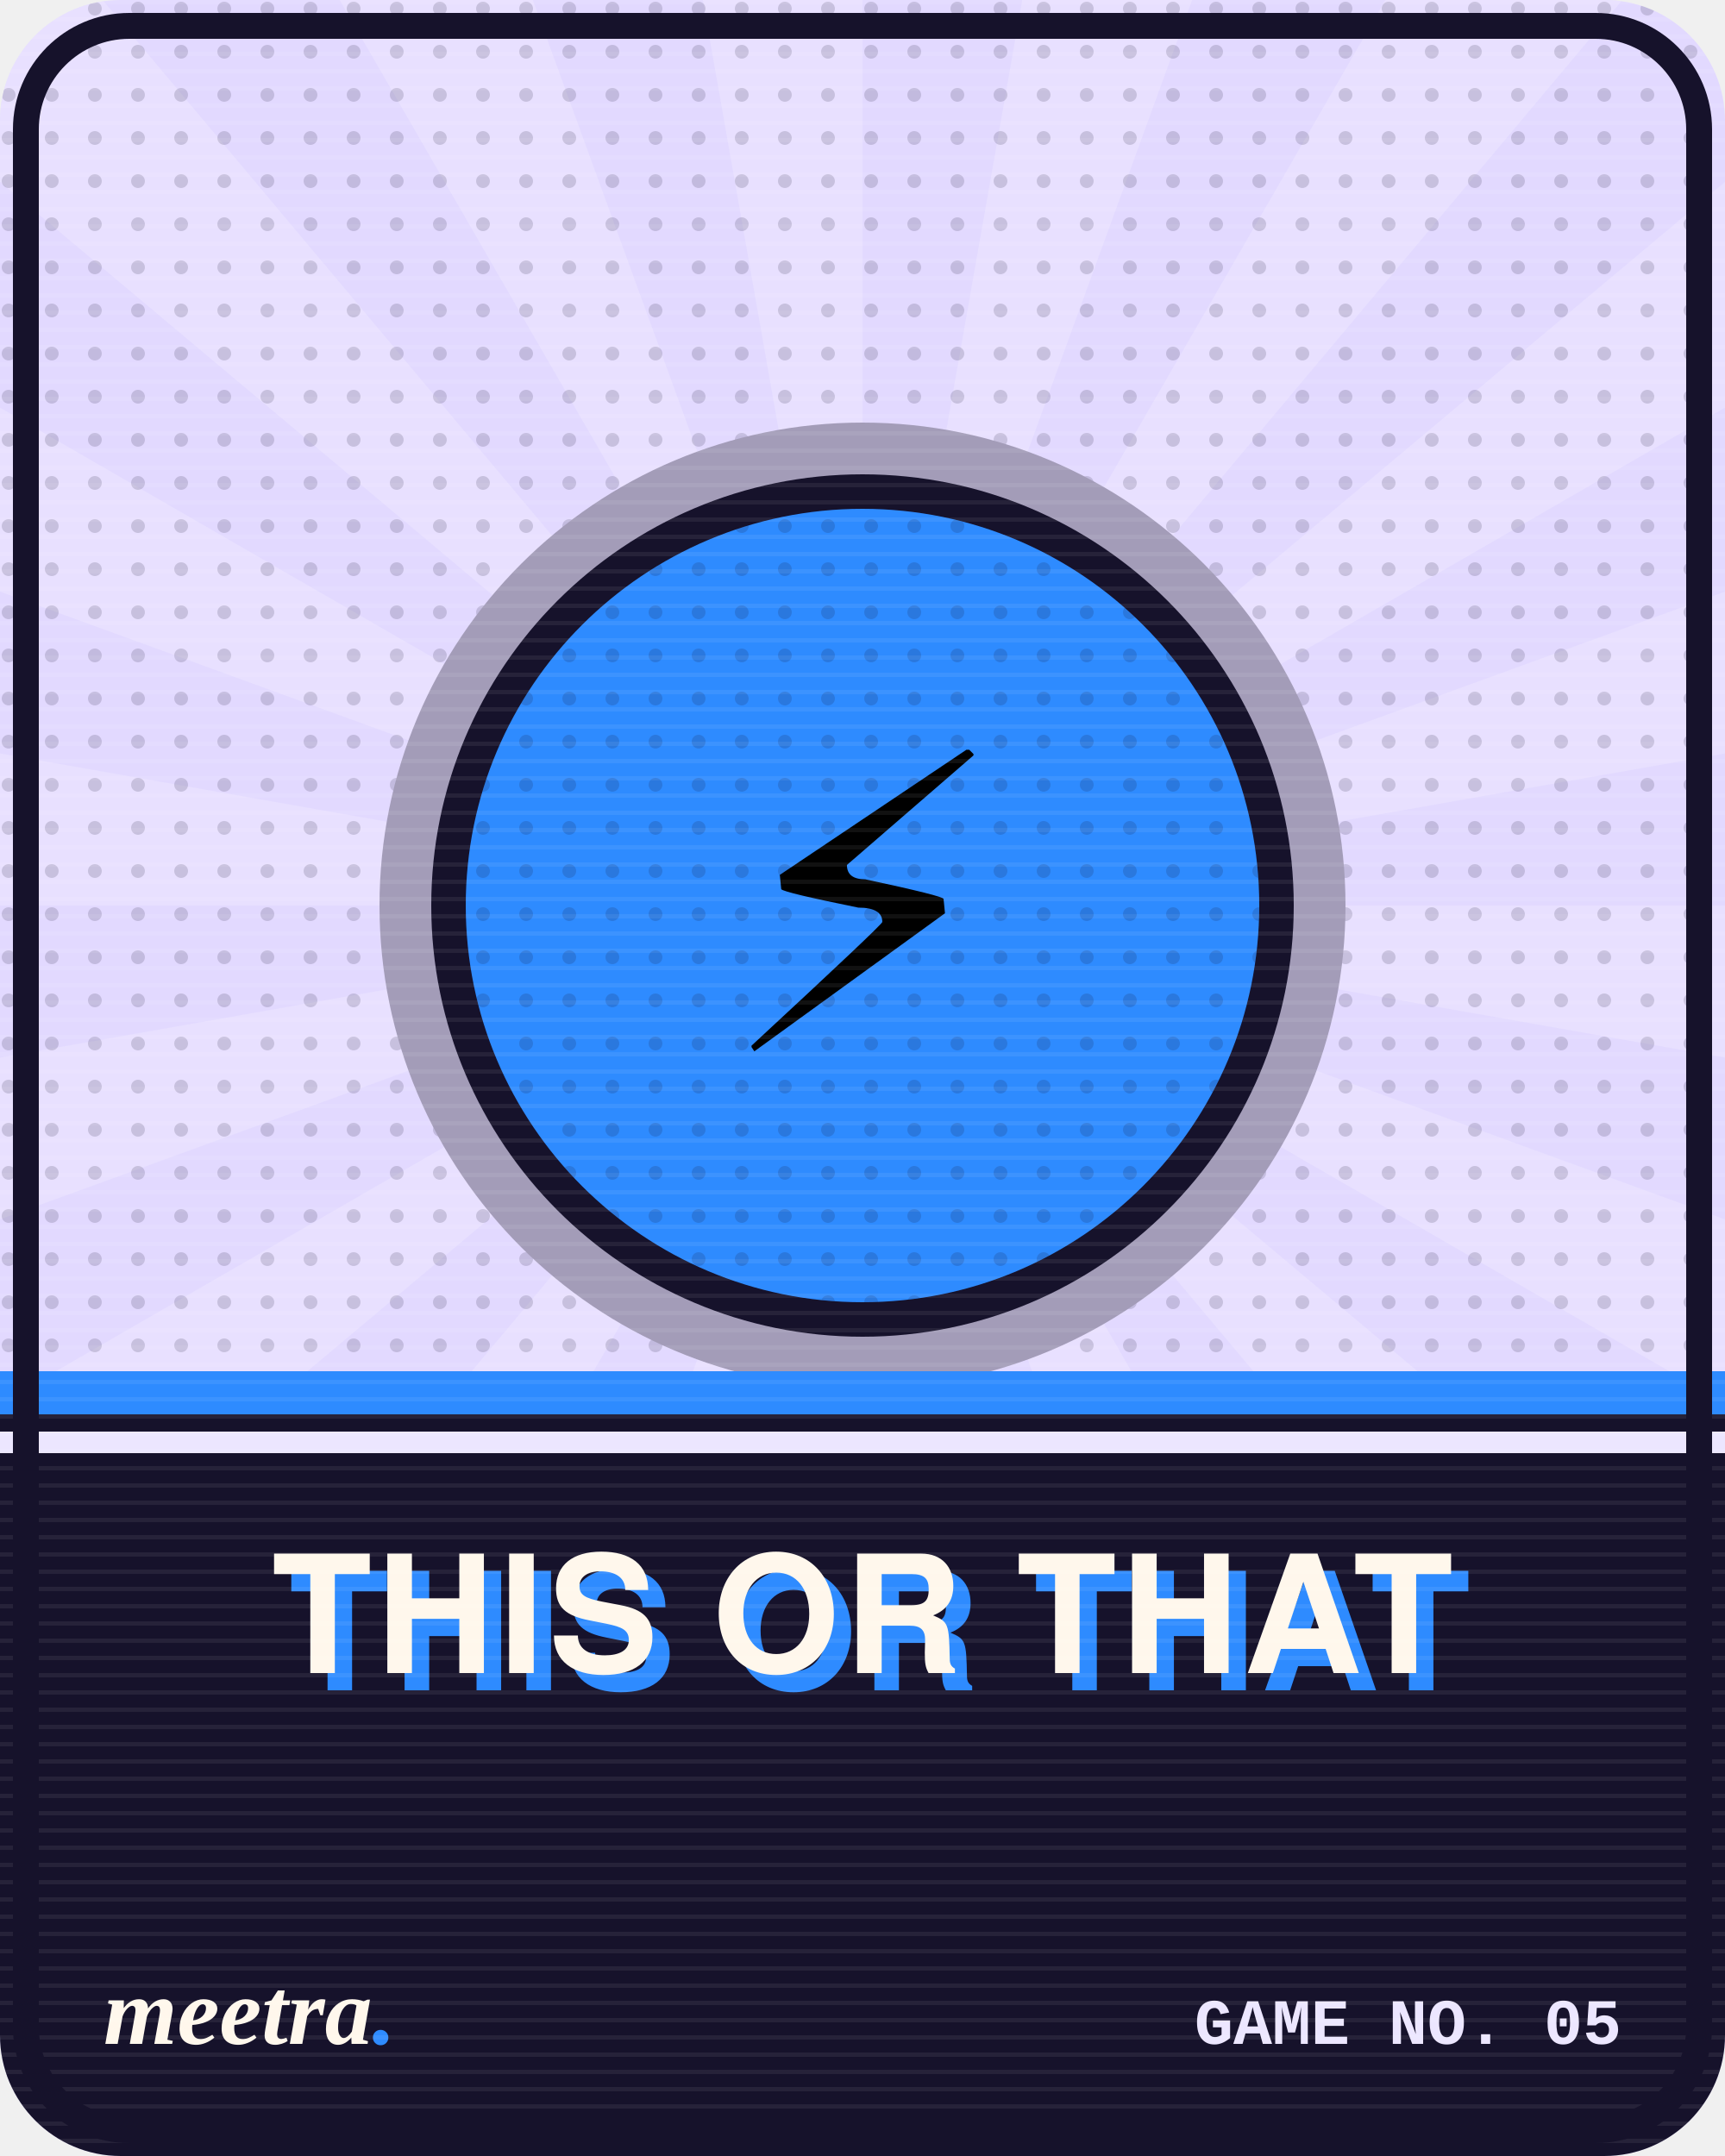
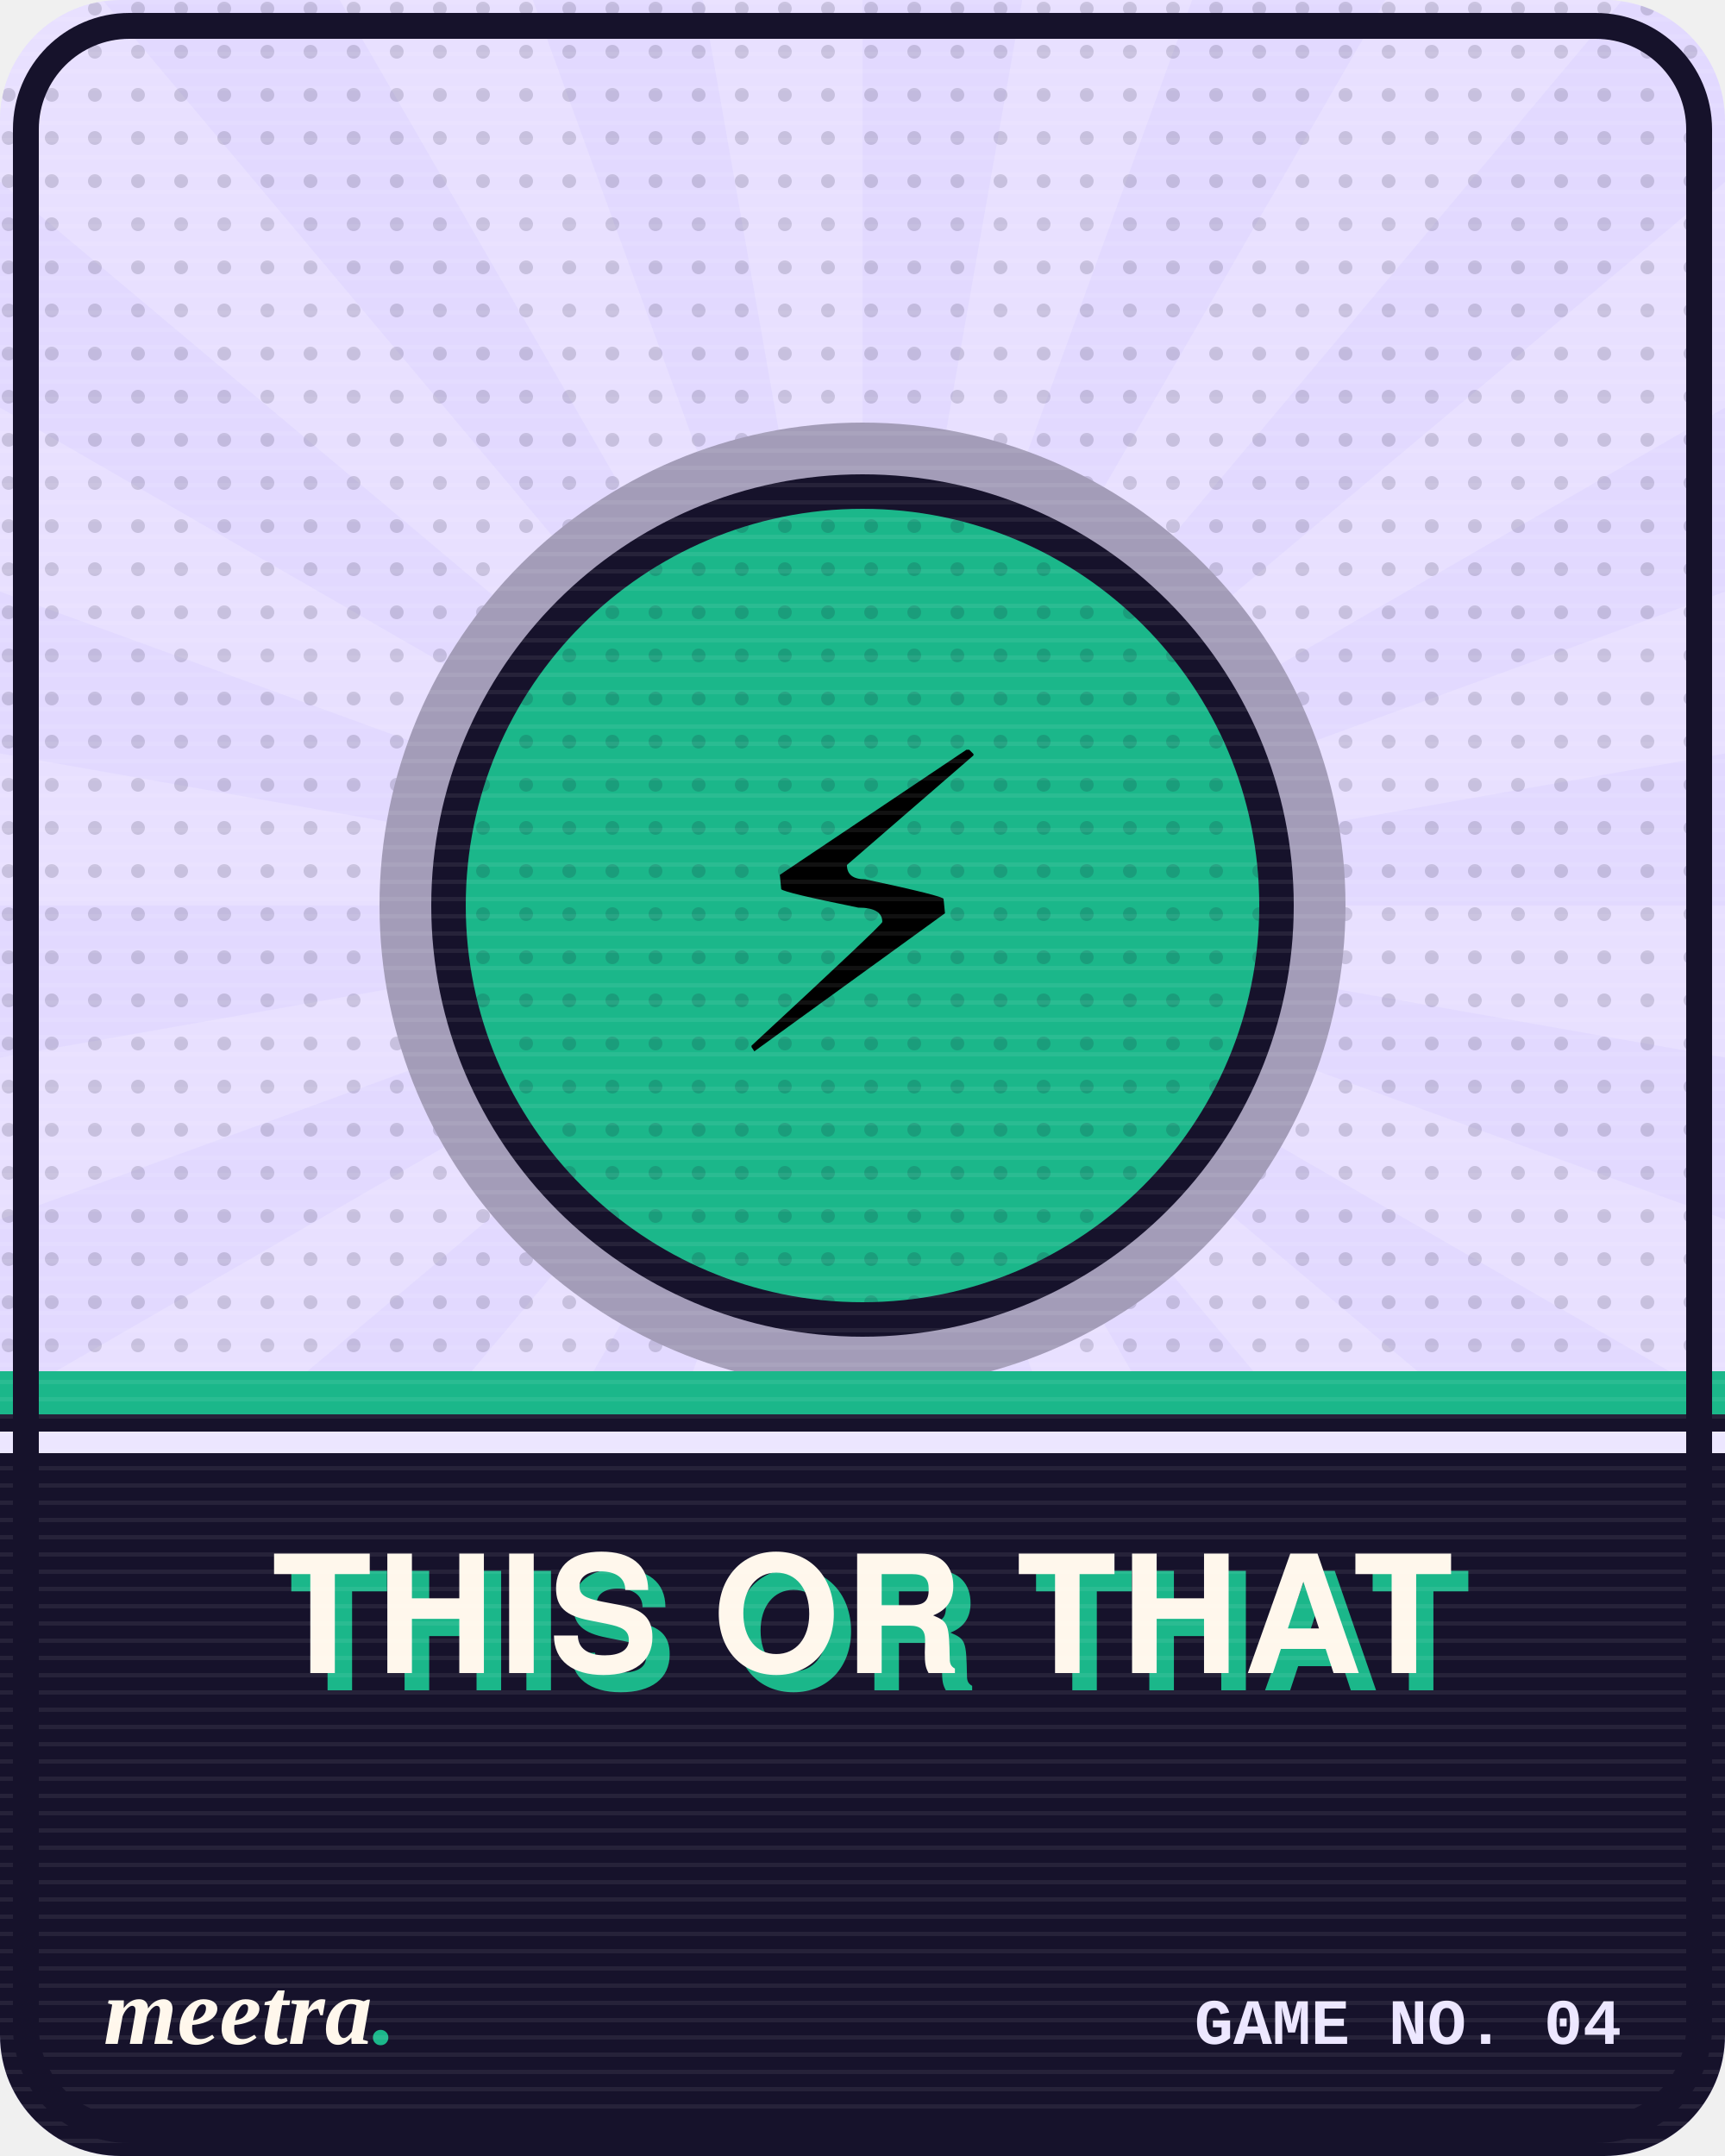
<svg xmlns="http://www.w3.org/2000/svg" viewBox="0 0 400 500" width="400" height="500">
  <defs>
    <pattern id="dots" width="10" height="10" patternUnits="userSpaceOnUse">
      <circle cx="2" cy="2" r="1.6" fill="#16122B" opacity=".16" />
    </pattern>
    <pattern id="scan" width="4" height="4" patternUnits="userSpaceOnUse">
      <rect width="4" height="1" fill="#fff" opacity=".07" />
    </pattern>
    <clipPath id="card">
      <rect x="0" y="0" width="400" height="500" rx="28" />
    </clipPath>
  </defs>
  <g clip-path="url(#card)">
    <rect width="400" height="500" fill="#E2D9FF" />
    <g fill="#ece6ff" opacity=".55">
      <path d="M200 210 L900 210 L889.365 331.554 Z" />
      <path d="M200 210 L857.785 449.414 L806.218 560 Z" />
      <path d="M200 210 L736.231 659.951 L649.951 746.231 Z" />
      <path d="M200 210 L550 816.218 L439.414 867.785 Z" />
      <path d="M200 210 L321.554 899.365 L200 910 Z" />
      <path d="M200 210 L78.446 899.365 L-39.414 867.785 Z" />
      <path d="M200 210 L-150 816.218 L-249.951 746.231 Z" />
      <path d="M200 210 L-336.231 659.951 L-406.218 560 Z" />
      <path d="M200 210 L-457.785 449.414 L-489.365 331.554 Z" />
      <path d="M200 210 L-500 210 L-489.365 88.446 Z" />
      <path d="M200 210 L-457.785 -29.414 L-406.218 -140 Z" />
      <path d="M200 210 L-336.231 -239.951 L-249.951 -326.231 Z" />
      <path d="M200 210 L-150 -396.218 L-39.414 -447.785 Z" />
      <path d="M200 210 L78.446 -479.365 L200 -490 Z" />
      <path d="M200 210 L321.554 -479.365 L439.414 -447.785 Z" />
      <path d="M200 210 L550 -396.218 L649.951 -326.231 Z" />
      <path d="M200 210 L736.231 -239.951 L806.218 -140 Z" />
      <path d="M200 210 L857.785 -29.414 L889.365 88.446 Z" />
    </g>
    <rect width="400" height="500" fill="url(#dots)" />
    <circle cx="200" cy="210" r="112" fill="#a39cb8" />
    <circle cx="200" cy="210" r="100" fill="#16122B" />
-     <circle cx="200" cy="210" r="92" fill="#2E8BFF" />
+     <circle cx="200" cy="210" r="92" fill="#1BB78A" />
    <circle cx="200" cy="210" r="92" fill="url(#dots)" />
    <text x="200" y="244" font-size="96" text-anchor="middle" font-family="'Apple Color Emoji','Segoe UI Emoji','Noto Color Emoji',sans-serif">⚡</text>
    <rect x="0" y="318" width="400" height="182" fill="#16122B" />
-     <rect x="0" y="318" width="400" height="10" fill="#2E8BFF" />
+     <rect x="0" y="318" width="400" height="10" fill="#1BB78A" />
    <rect x="0" y="332" width="400" height="5" fill="#ece6ff" />
    <g font-family="'Arial Black','Archivo Black',Impact,'Helvetica Neue',sans-serif" font-weight="900" font-size="38" text-anchor="middle" letter-spacing="1">
-       <g fill="#2E8BFF" transform="translate(4 4)">
+       <g fill="#1BB78A" transform="translate(4 4)">
        <text x="200" y="388">THIS OR THAT</text>
      </g>
      <g fill="#FFF7EC">
        <text x="200" y="388">THIS OR THAT</text>
      </g>
    </g>
-     <text x="24" y="474" font-family="Georgia,'Times New Roman',serif" font-style="italic" font-weight="700" font-size="22" fill="#FFF7EC">meetra<tspan fill="#2E8BFF">.</tspan>
+     <text x="24" y="474" font-family="Georgia,'Times New Roman',serif" font-style="italic" font-weight="700" font-size="22" fill="#FFF7EC">meetra<tspan fill="#1BB78A">.</tspan>
    </text>
-     <text x="376" y="474" text-anchor="end" font-family="'Courier New',monospace" font-weight="700" font-size="15" fill="#ece6ff">GAME NO. 05</text>
+     <text x="376" y="474" text-anchor="end" font-family="'Courier New',monospace" font-weight="700" font-size="15" fill="#ece6ff">GAME NO. 04</text>
    <rect width="400" height="500" fill="url(#scan)" />
    <rect x="6" y="6" width="388" height="488" rx="24" fill="none" stroke="#16122B" stroke-width="6" />
  </g>
</svg>
